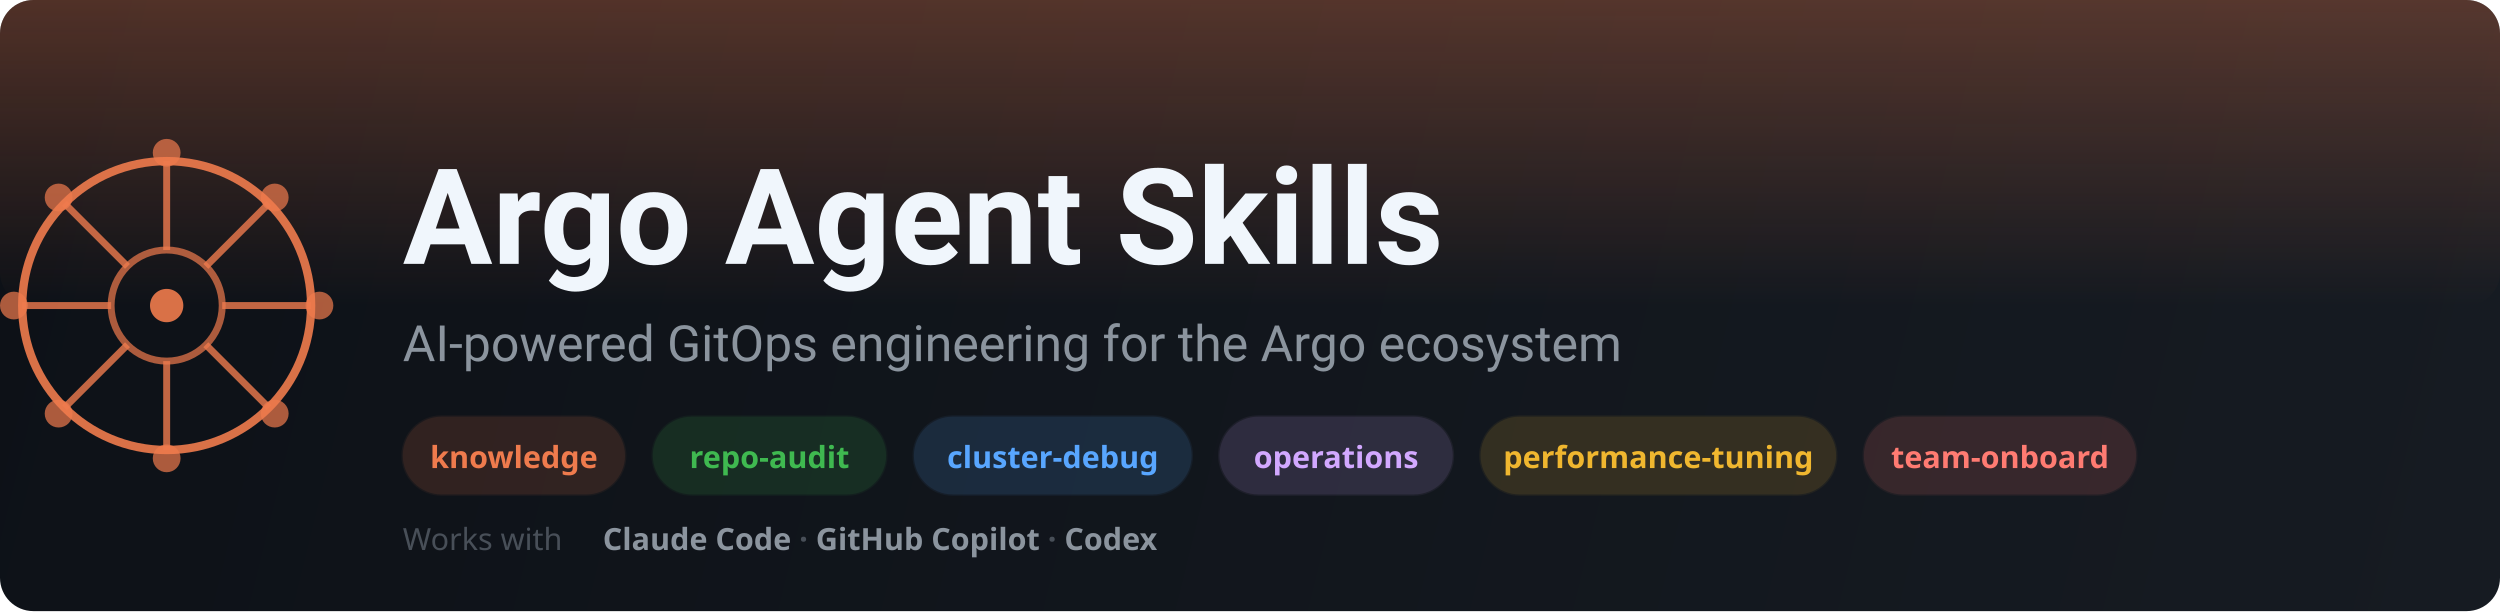
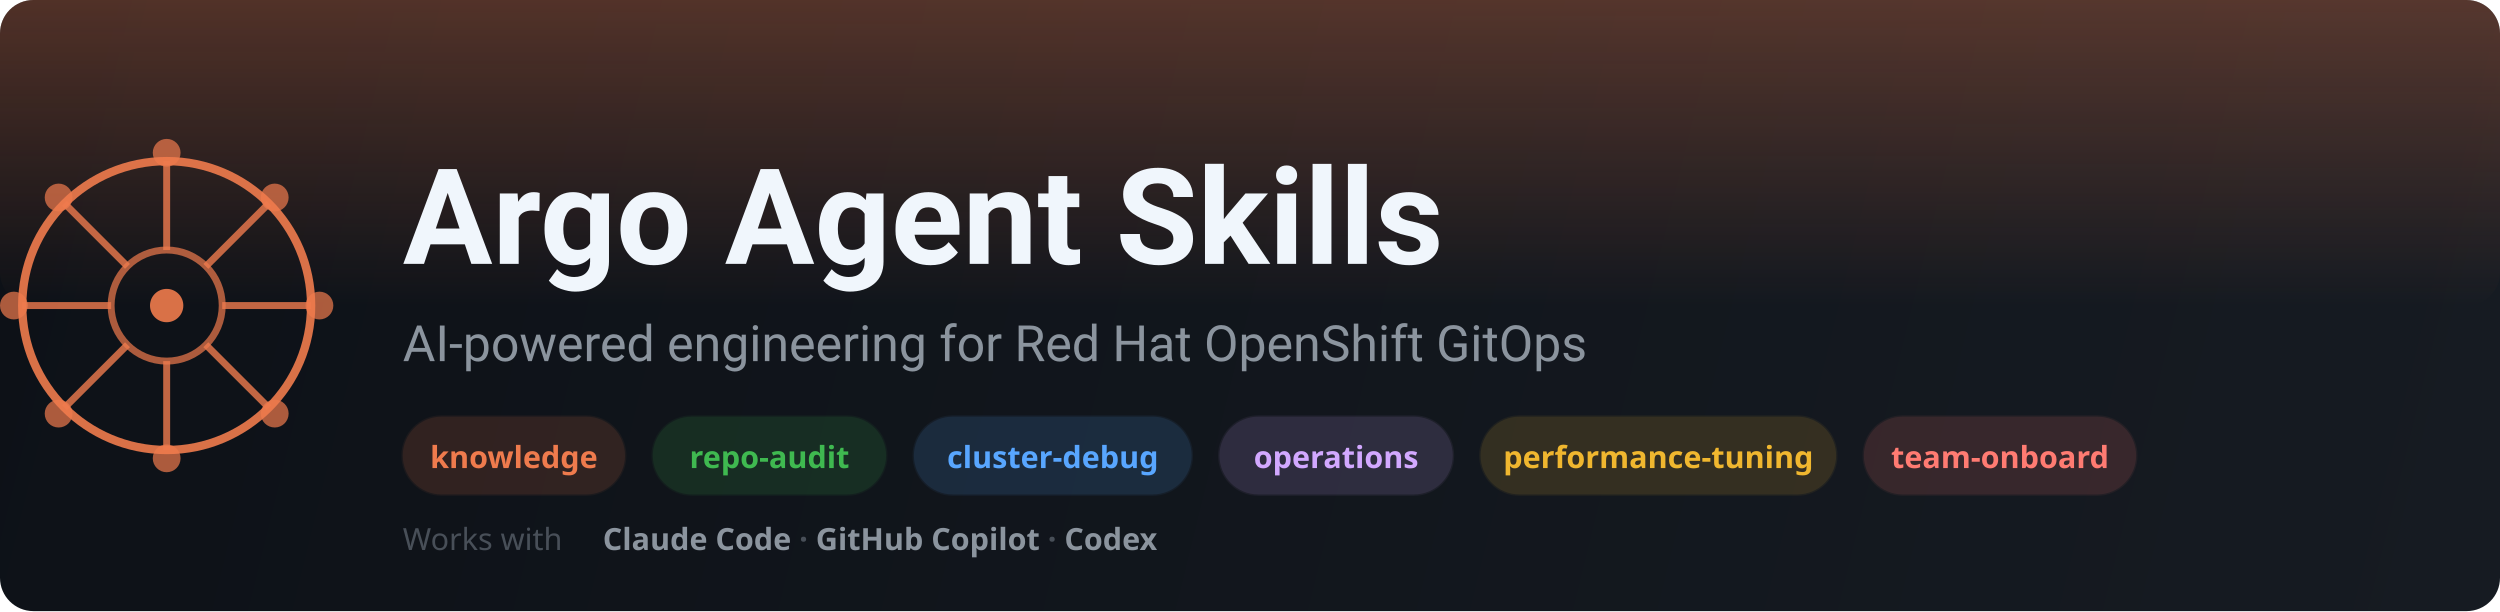
<svg xmlns="http://www.w3.org/2000/svg" viewBox="0 0 900 220" fill="none">
  <defs>
    <linearGradient id="bg" x1="0" y1="0" x2="900" y2="220" gradientUnits="userSpaceOnUse">
      <stop offset="0%" stop-color="#0d1117" />
      <stop offset="100%" stop-color="#161b22" />
    </linearGradient>
    <linearGradient id="accent" x1="0" y1="0" x2="1" y2="1">
      <stop offset="0%" stop-color="#EF7B4D" />
      <stop offset="100%" stop-color="#E96D3F" />
    </linearGradient>
    <linearGradient id="glow" x1="0" y1="0" x2="0" y2="1">
      <stop offset="0%" stop-color="#EF7B4D" stop-opacity="0.3" />
      <stop offset="100%" stop-color="#EF7B4D" stop-opacity="0" />
    </linearGradient>
  </defs>
  <rect width="900" height="220" rx="12" fill="url(#bg)" />
  <rect width="900" height="110" rx="12" fill="url(#glow)" />
  <g transform="translate(60, 110)">
    <circle cx="0" cy="0" r="52" stroke="#EF7B4D" stroke-width="3" fill="none" opacity="0.9" />
    <circle cx="0" cy="0" r="20" stroke="#EF7B4D" stroke-width="2.5" fill="none" opacity="0.7" />
    <circle cx="0" cy="0" r="6" fill="#EF7B4D" opacity="0.9" />
    <line x1="0" y1="-20" x2="0" y2="-52" stroke="#EF7B4D" stroke-width="2.5" opacity="0.8" />
    <line x1="14.1" y1="-14.1" x2="36.8" y2="-36.8" stroke="#EF7B4D" stroke-width="2.5" opacity="0.8" />
    <line x1="20" y1="0" x2="52" y2="0" stroke="#EF7B4D" stroke-width="2.5" opacity="0.8" />
    <line x1="14.1" y1="14.1" x2="36.8" y2="36.8" stroke="#EF7B4D" stroke-width="2.5" opacity="0.8" />
    <line x1="0" y1="20" x2="0" y2="52" stroke="#EF7B4D" stroke-width="2.5" opacity="0.8" />
    <line x1="-14.1" y1="14.1" x2="-36.8" y2="36.8" stroke="#EF7B4D" stroke-width="2.5" opacity="0.8" />
    <line x1="-20" y1="0" x2="-52" y2="0" stroke="#EF7B4D" stroke-width="2.5" opacity="0.8" />
    <line x1="-14.1" y1="-14.1" x2="-36.8" y2="-36.8" stroke="#EF7B4D" stroke-width="2.5" opacity="0.8" />
    <circle cx="0" cy="-55" r="5" fill="#EF7B4D" opacity="0.7" />
    <circle cx="38.9" cy="-38.9" r="5" fill="#EF7B4D" opacity="0.7" />
    <circle cx="55" cy="0" r="5" fill="#EF7B4D" opacity="0.7" />
    <circle cx="38.9" cy="38.9" r="5" fill="#EF7B4D" opacity="0.7" />
    <circle cx="0" cy="55" r="5" fill="#EF7B4D" opacity="0.7" />
    <circle cx="-38.9" cy="38.9" r="5" fill="#EF7B4D" opacity="0.7" />
    <circle cx="-55" cy="0" r="5" fill="#EF7B4D" opacity="0.7" />
    <circle cx="-38.9" cy="-38.9" r="5" fill="#EF7B4D" opacity="0.7" />
  </g>
  <text x="145" y="95" font-family="system-ui, -apple-system, 'Segoe UI', Roboto, sans-serif" font-size="48" font-weight="700" fill="#f0f6fc">
    Argo Agent Skills
  </text>
  <text x="145" y="130" font-family="system-ui, -apple-system, 'Segoe UI', Roboto, sans-serif" font-size="18" fill="#8b949e">
-     AI-powered GitOps engineering for the Argo ecosystem
+     AI-powered engineering for Red Hat OpenShift GitOps
  </text>
  <g transform="translate(145, 150)">
    <rect x="0" y="0" width="80" height="28" rx="14" fill="#EF7B4D" opacity="0.15" stroke="#EF7B4D" stroke-width="1" stroke-opacity="0.4" />
    <text x="40" y="18.5" font-family="system-ui, sans-serif" font-size="11" font-weight="600" fill="#EF7B4D" text-anchor="middle">knowledge</text>
    <rect x="90" y="0" width="84" height="28" rx="14" fill="#3FB950" opacity="0.15" stroke="#3FB950" stroke-width="1" stroke-opacity="0.4" />
    <text x="132" y="18.5" font-family="system-ui, sans-serif" font-size="11" font-weight="600" fill="#3FB950" text-anchor="middle">repo-audit</text>
    <rect x="184" y="0" width="100" height="28" rx="14" fill="#58A6FF" opacity="0.15" stroke="#58A6FF" stroke-width="1" stroke-opacity="0.4" />
    <text x="234" y="18.5" font-family="system-ui, sans-serif" font-size="11" font-weight="600" fill="#58A6FF" text-anchor="middle">cluster-debug</text>
    <rect x="294" y="0" width="84" height="28" rx="14" fill="#D2A8FF" opacity="0.15" stroke="#D2A8FF" stroke-width="1" stroke-opacity="0.4" />
    <text x="336" y="18.5" font-family="system-ui, sans-serif" font-size="11" font-weight="600" fill="#D2A8FF" text-anchor="middle">operations</text>
    <rect x="388" y="0" width="128" height="28" rx="14" fill="#F0B72F" opacity="0.15" stroke="#F0B72F" stroke-width="1" stroke-opacity="0.4" />
    <text x="452" y="18.5" font-family="system-ui, sans-serif" font-size="11" font-weight="600" fill="#F0B72F" text-anchor="middle">performance-tuning</text>
    <rect x="526" y="0" width="98" height="28" rx="14" fill="#FF7B72" opacity="0.15" stroke="#FF7B72" stroke-width="1" stroke-opacity="0.4" />
    <text x="575" y="18.5" font-family="system-ui, sans-serif" font-size="11" font-weight="600" fill="#FF7B72" text-anchor="middle">team-onboard</text>
  </g>
  <g transform="translate(145, 198)">
    <text font-family="system-ui, sans-serif" font-size="11" fill="#484f58">
      <tspan>Works with</tspan>
    </text>
    <text x="72" font-family="system-ui, sans-serif" font-size="11" font-weight="600" fill="#8b949e">
      <tspan>Claude Code</tspan>
      <tspan fill="#484f58"> · </tspan>
      <tspan>GitHub Copilot</tspan>
      <tspan fill="#484f58"> · </tspan>
      <tspan>Codex</tspan>
    </text>
  </g>
</svg>
